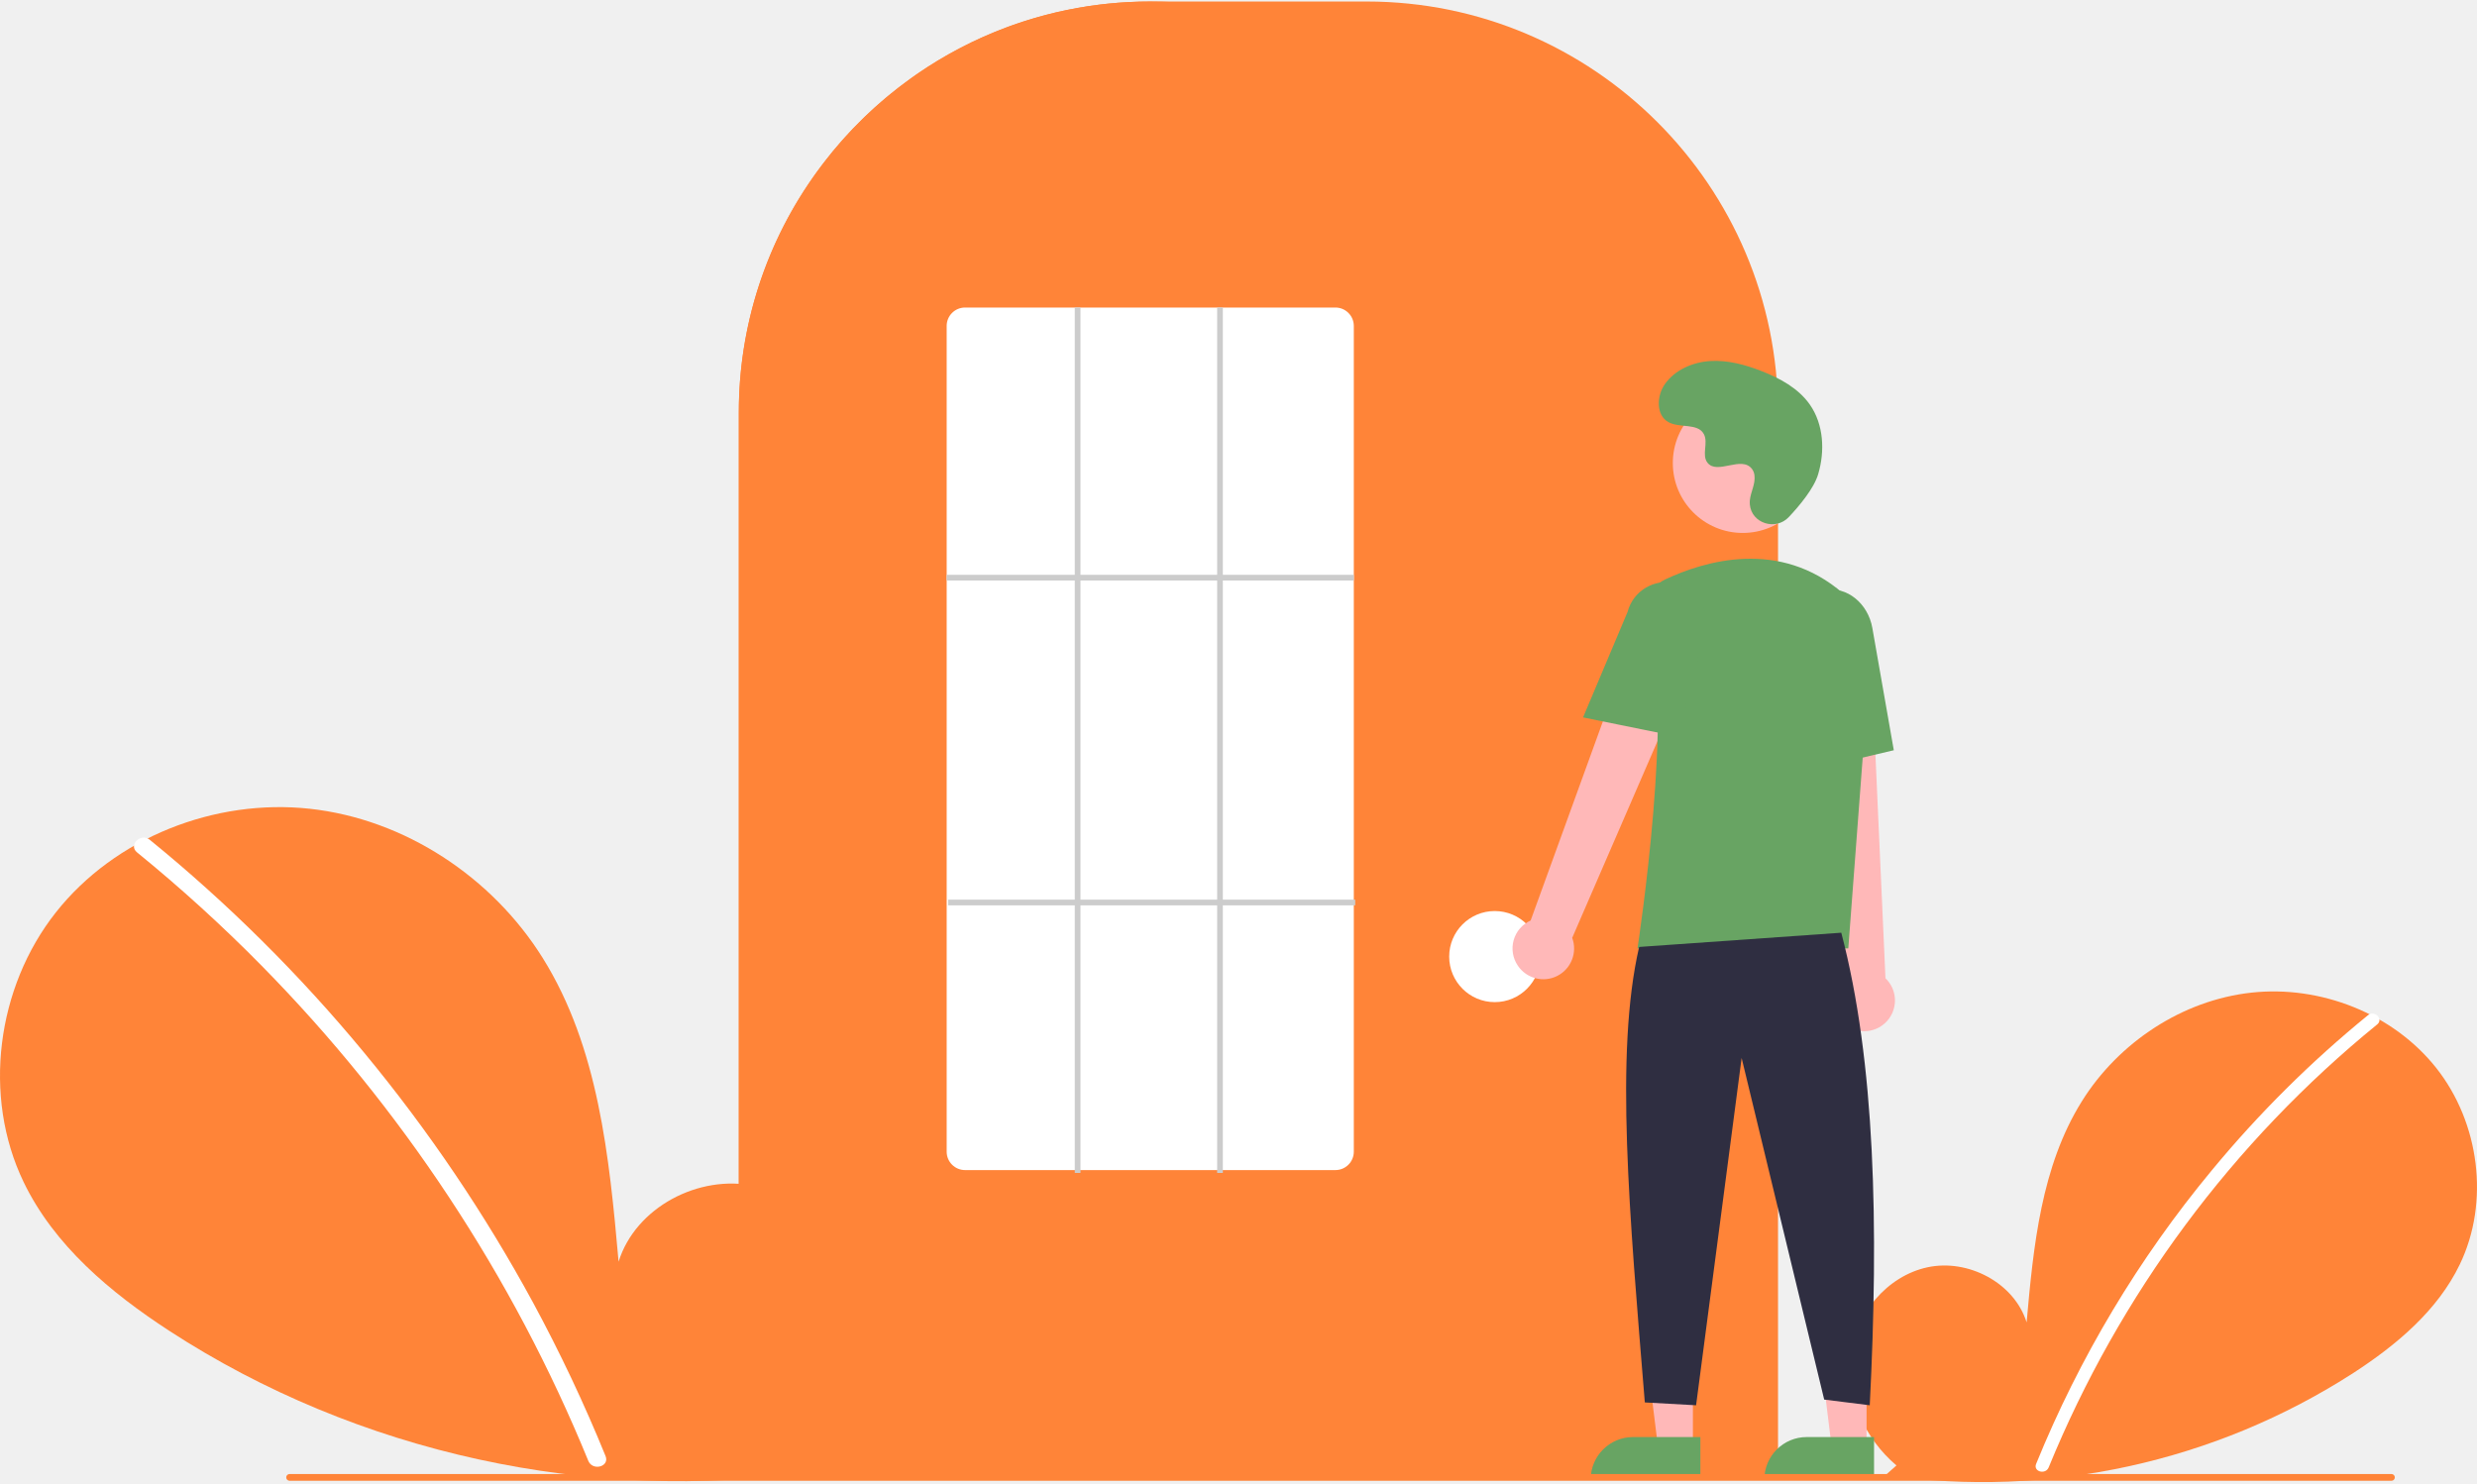
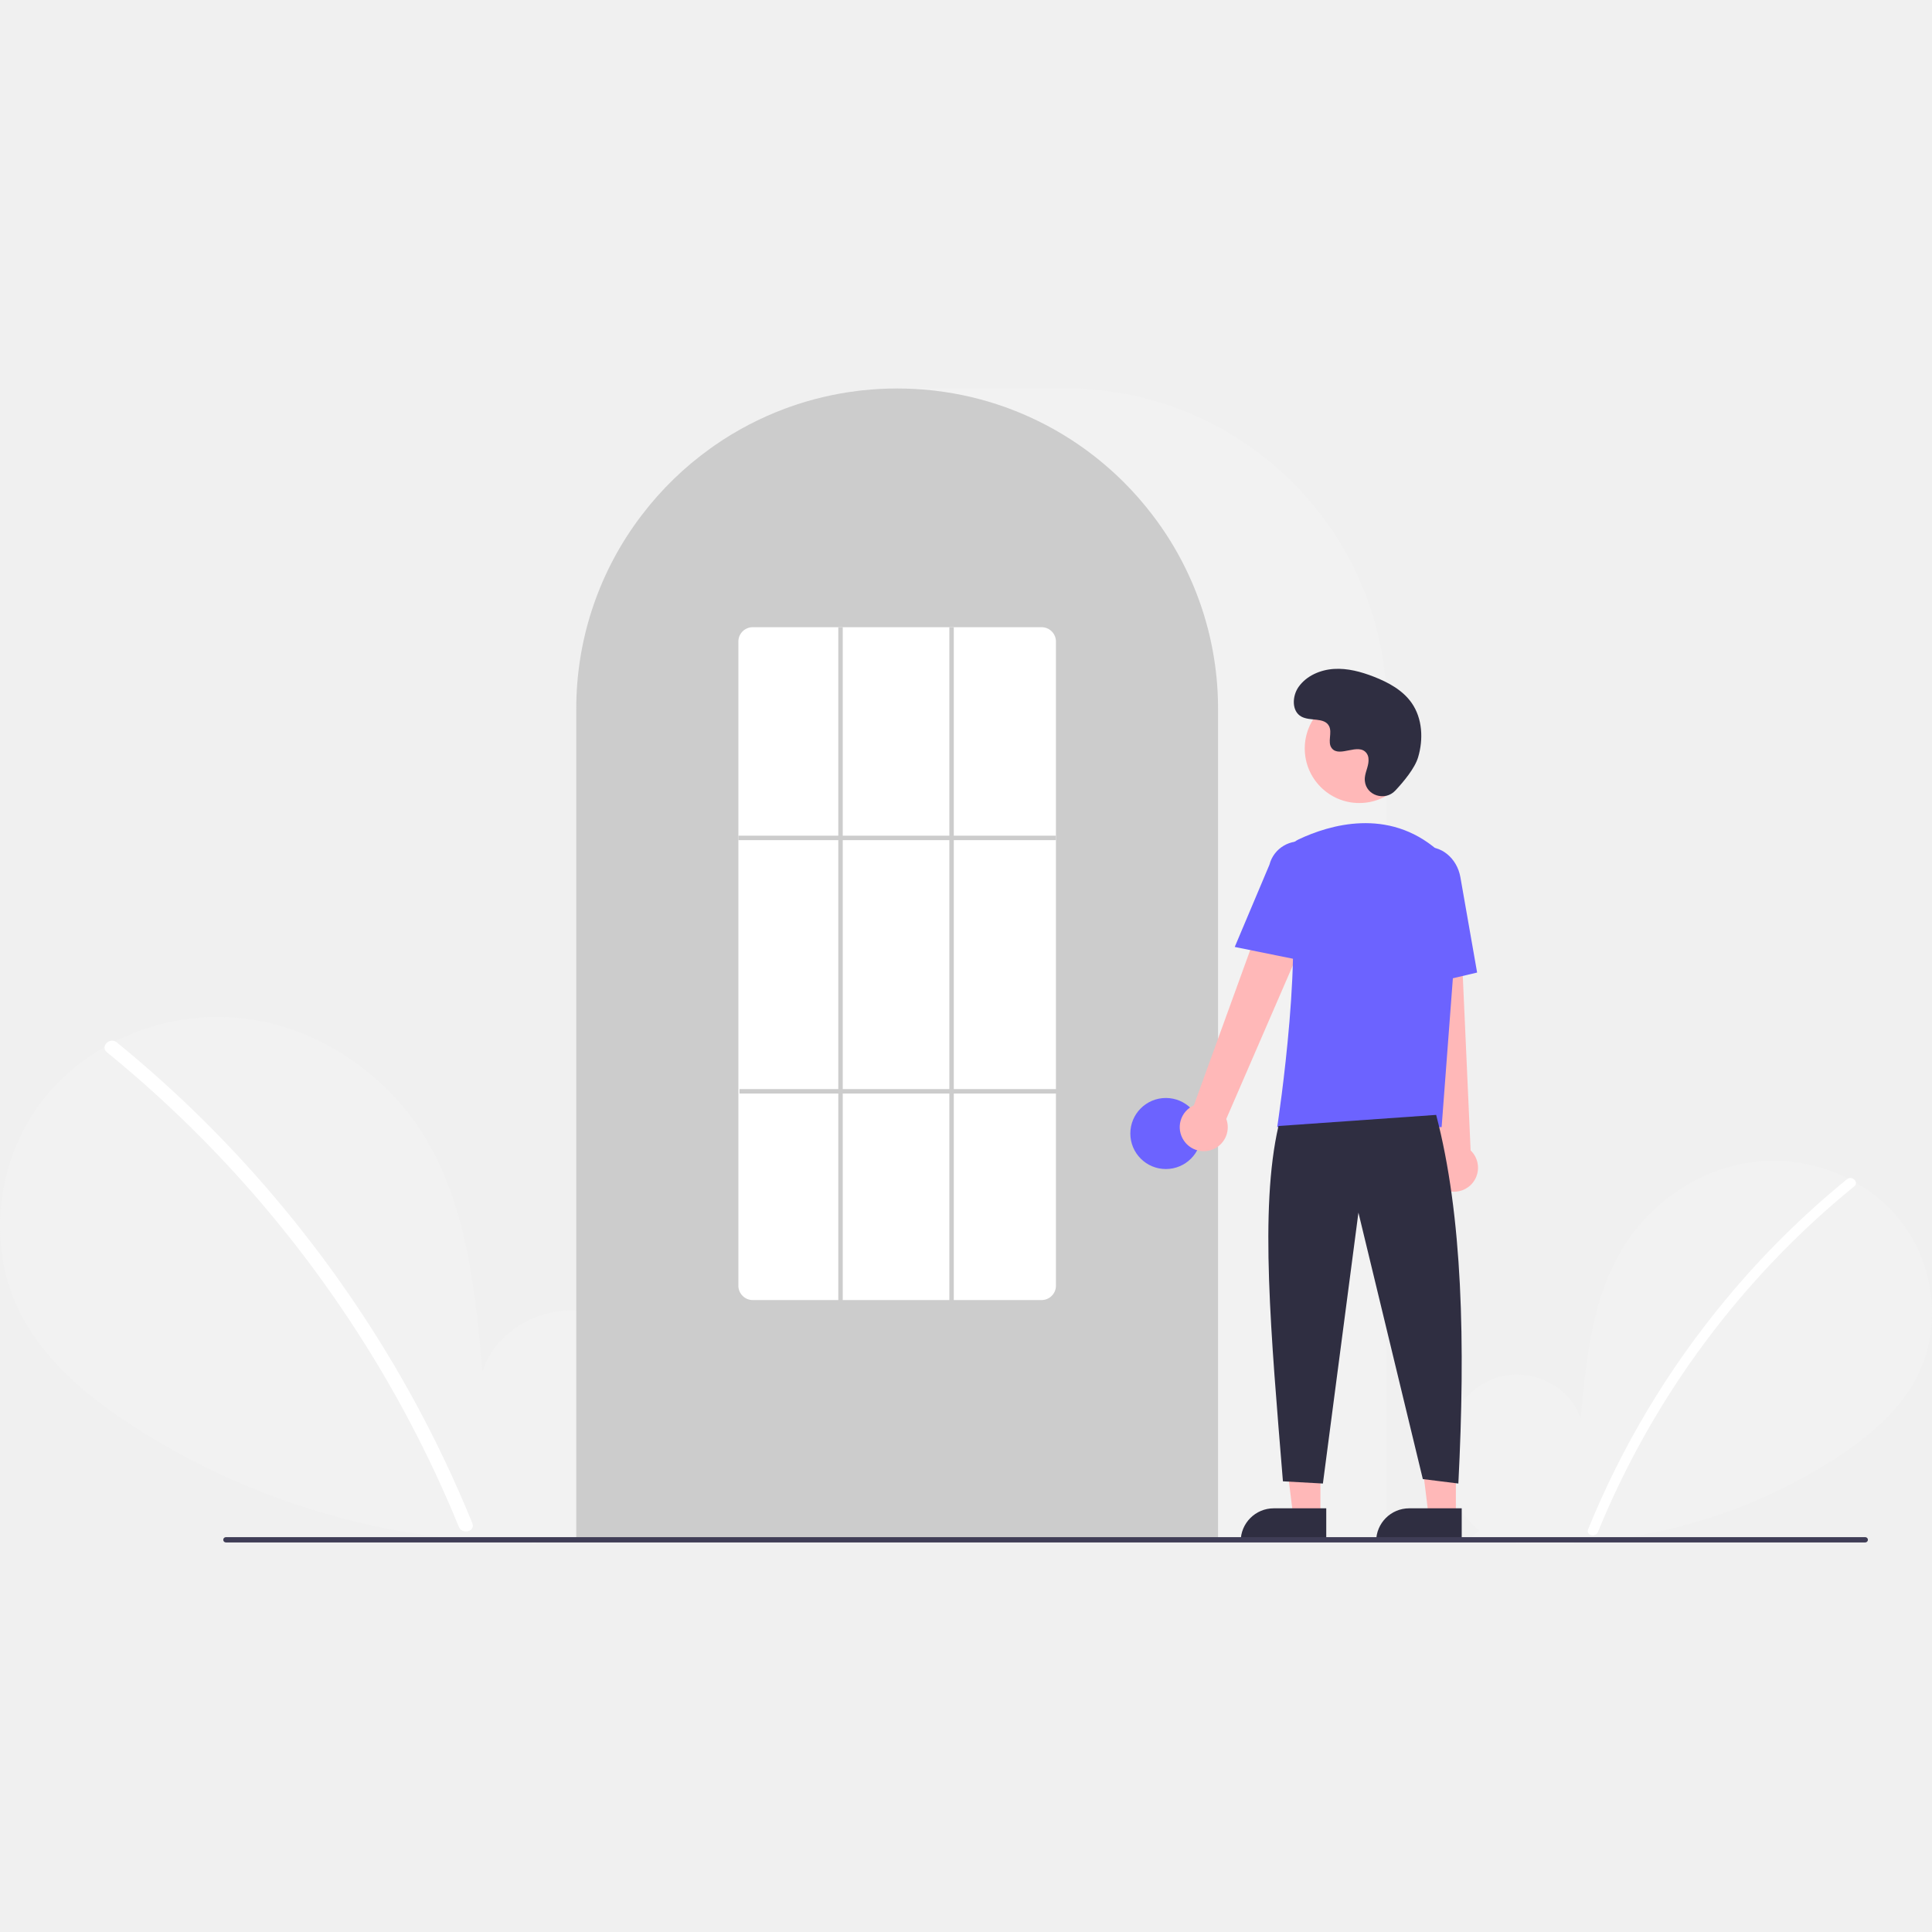
- <svg xmlns="http://www.w3.org/2000/svg" data-name="Layer 1" width="501" height="300.139" viewBox="0 0 870 520.139">
-   <path d="M831.092,704.187c-11.138-9.412-17.904-24.28-16.13-38.754s12.764-27.78,27.018-30.854,30.504,5.435,34.834,19.359c2.383-26.846,5.129-54.818,19.402-77.68,12.924-20.701,35.309-35.514,59.569-38.164s49.803,7.359,64.933,26.507,18.835,46.985,8.238,68.969c-7.806,16.195-22.188,28.247-37.257,38.052a240.452,240.452,0,0,1-164.454,35.977Z" transform="translate(-165 -189.9307)" fill="#ff8438" />
+ <svg xmlns="http://www.w3.org/2000/svg" data-name="Layer 1" width="500" height="500" viewBox="0 0 870 520.139">
+   <path d="M831.092,704.187c-11.138-9.412-17.904-24.28-16.13-38.754s12.764-27.78,27.018-30.854,30.504,5.435,34.834,19.359c2.383-26.846,5.129-54.818,19.402-77.68,12.924-20.701,35.309-35.514,59.569-38.164s49.803,7.359,64.933,26.507,18.835,46.985,8.238,68.969c-7.806,16.195-22.188,28.247-37.257,38.052a240.452,240.452,0,0,1-164.454,35.977Z" transform="translate(-165 -189.9307)" fill="#f2f2f2" />
  <path d="M996.728,546.01a393.414,393.414,0,0,0-54.826,54.442,394.561,394.561,0,0,0-61.752,103.194c-1.112,2.725,3.313,3.911,4.412,1.216A392.342,392.342,0,0,1,999.963,549.245c2.284-1.86-.97-5.08-3.236-3.236Z" transform="translate(-165 -189.9307)" fill="#fff" />
-   <path d="M445.067,701.63c15.299-12.927,24.591-33.348,22.154-53.228s-17.531-38.156-37.11-42.377-41.897,7.464-47.844,26.59c-3.273-36.873-7.044-75.292-26.648-106.693-17.751-28.433-48.497-48.778-81.818-52.418s-68.404,10.107-89.185,36.407-25.869,64.535-11.315,94.729c10.722,22.243,30.475,38.797,51.172,52.264,66.03,42.965,147.939,60.884,225.877,49.415" transform="translate(-165 -189.9307)" fill="#ff8438" />
+   <path d="M445.067,701.63c15.299-12.927,24.591-33.348,22.154-53.228s-17.531-38.156-37.11-42.377-41.897,7.464-47.844,26.59c-3.273-36.873-7.044-75.292-26.648-106.693-17.751-28.433-48.497-48.778-81.818-52.418s-68.404,10.107-89.185,36.407-25.869,64.535-11.315,94.729c10.722,22.243,30.475,38.797,51.172,52.264,66.03,42.965,147.939,60.884,225.877,49.415" transform="translate(-165 -189.9307)" fill="#f2f2f2" />
  <path d="M217.567,484.373a540.355,540.355,0,0,1,75.304,74.777A548.076,548.076,0,0,1,352.257,647.04a545.835,545.835,0,0,1,25.43,53.846c1.527,3.743-4.55,5.372-6.06,1.671a536.36,536.36,0,0,0-49.009-92.727A539.734,539.734,0,0,0,256.889,528.632a538.441,538.441,0,0,0-43.766-39.815c-3.138-2.555,1.332-6.978,4.444-4.444Z" transform="translate(-165 -189.9307)" fill="#fff" />
-   <path d="M789.5,708.931h-365v-374.5c0-79.678,64.822-144.5,144.5-144.5h76c79.677,0,144.5,64.822,144.5,144.5Z" transform="translate(-165 -189.9307)" fill="#ff8438" />
-   <path d="M713.5,708.931h-289v-374.5a143.382,143.382,0,0,1,27.596-84.944c.664-.905,1.326-1.798,2.009-2.681a144.466,144.466,0,0,1,30.754-29.851c.66-.48,1.322-.952,1.994-1.423a144.16,144.16,0,0,1,31.472-16.459c.661-.25,1.334-.501,2.007-.742a144.02,144.02,0,0,1,31.108-7.336c.658-.09,1.333-.16,2.008-.23a146.288,146.288,0,0,1,31.105,0c.673.07,1.349.141,2.014.231a143.995,143.995,0,0,1,31.1,7.335c.673.241,1.346.492,2.009.743a143.799,143.799,0,0,1,31.106,16.216c.672.461,1.344.933,2.006,1.405a145.987,145.987,0,0,1,18.384,15.564,144.305,144.305,0,0,1,12.724,14.551c.681.88,1.343,1.773,2.005,2.677A143.382,143.382,0,0,1,713.5,334.431Z" transform="translate(-165 -189.9307)" fill="#ff8438" />
-   <circle cx="525" cy="335.5" r="16" fill="#fff" />
+   <path d="M789.5,708.931h-365v-374.5c0-79.678,64.822-144.5,144.5-144.5h76c79.677,0,144.5,64.822,144.5,144.5Z" transform="translate(-165 -189.9307)" fill="#f2f2f2" />
+   <path d="M713.5,708.931h-289v-374.5a143.382,143.382,0,0,1,27.596-84.944c.664-.905,1.326-1.798,2.009-2.681a144.466,144.466,0,0,1,30.754-29.851c.66-.48,1.322-.952,1.994-1.423a144.16,144.16,0,0,1,31.472-16.459c.661-.25,1.334-.501,2.007-.742a144.02,144.02,0,0,1,31.108-7.336c.658-.09,1.333-.16,2.008-.23a146.288,146.288,0,0,1,31.105,0c.673.07,1.349.141,2.014.231a143.995,143.995,0,0,1,31.1,7.335c.673.241,1.346.492,2.009.743a143.799,143.799,0,0,1,31.106,16.216c.672.461,1.344.933,2.006,1.405a145.987,145.987,0,0,1,18.384,15.564,144.305,144.305,0,0,1,12.724,14.551c.681.88,1.343,1.773,2.005,2.677A143.382,143.382,0,0,1,713.5,334.431Z" transform="translate(-165 -189.9307)" fill="#ccc" />
+   <circle cx="525" cy="335.5" r="16" fill="#6c63ff" />
  <polygon points="594.599 507.783 582.339 507.783 576.506 460.495 594.601 460.496 594.599 507.783" fill="#ffb8b8" />
-   <path d="M573.582,504.28h23.644a0,0,0,0,1,0,0v14.887a0,0,0,0,1,0,0H558.695a0,0,0,0,1,0,0v0a14.887,14.887,0,0,1,14.887-14.887Z" fill="#68a463" />
+   <path d="M573.582,504.28h23.644a0,0,0,0,1,0,0v14.887a0,0,0,0,1,0,0H558.695a0,0,0,0,1,0,0v0a14.887,14.887,0,0,1,14.887-14.887Z" fill="#2f2e41" />
  <polygon points="655.599 507.783 643.339 507.783 637.506 460.495 655.601 460.496 655.599 507.783" fill="#ffb8b8" />
-   <path d="M634.582,504.28h23.644a0,0,0,0,1,0,0v14.887a0,0,0,0,1,0,0H619.695a0,0,0,0,1,0,0v0a14.887,14.887,0,0,1,14.887-14.887Z" fill="#68a463" />
+   <path d="M634.582,504.28h23.644a0,0,0,0,1,0,0v14.887a0,0,0,0,1,0,0H619.695a0,0,0,0,1,0,0v0a14.887,14.887,0,0,1,14.887-14.887Z" fill="#2f2e41" />
  <path d="M698.098,528.6a10.743,10.743,0,0,1,4.511-15.843l41.676-114.867L764.791,409.082,717.206,518.853a10.801,10.801,0,0,1-19.109,9.748Z" transform="translate(-165 -189.9307)" fill="#ffb8b8" />
  <path d="M814.336,550.184a10.743,10.743,0,0,1-2.893-16.217L798.533,412.458l23.338,1.066L827.236,533.045a10.801,10.801,0,0,1-12.9,17.139Z" transform="translate(-165 -189.9307)" fill="#ffb8b8" />
  <circle cx="612.106" cy="162.123" r="24.561" fill="#ffb8b8" />
-   <path d="M814.18,522.549H740.133l.089-.576c.133-.861,13.197-86.439,3.562-114.436a11.813,11.813,0,0,1,6.069-14.584h0c13.772-6.485,40.208-14.471,62.52,4.909a28.234,28.234,0,0,1,9.459,23.396Z" transform="translate(-165 -189.9307)" fill="#68a463" />
-   <path d="M754.354,448.181,721.018,441.418l15.626-37.03a13.997,13.997,0,0,1,27.106,6.998Z" transform="translate(-165 -189.9307)" fill="#68a463" />
-   <path d="M797.05,460.739l-2.004-45.941c-1.52-8.636,3.424-16.8,11.027-18.135,7.605-1.33,15.032,4.66,16.558,13.36l7.533,42.928Z" transform="translate(-165 -189.9307)" fill="#68a463" />
+   <path d="M814.18,522.549H740.133l.089-.576c.133-.861,13.197-86.439,3.562-114.436a11.813,11.813,0,0,1,6.069-14.584h0c13.772-6.485,40.208-14.471,62.52,4.909a28.234,28.234,0,0,1,9.459,23.396Z" transform="translate(-165 -189.9307)" fill="#6c63ff" />
+   <path d="M754.354,448.181,721.018,441.418l15.626-37.03a13.997,13.997,0,0,1,27.106,6.998Z" transform="translate(-165 -189.9307)" fill="#6c63ff" />
+   <path d="M797.05,460.739l-2.004-45.941c-1.52-8.636,3.424-16.8,11.027-18.135,7.605-1.33,15.032,4.66,16.558,13.36l7.533,42.928Z" transform="translate(-165 -189.9307)" fill="#6c63ff" />
  <path d="M811.716,517.049c11.915,45.377,13.214,103.069,10,166l-16-2-29-120-16,122-18-1c-5.377-66.03-10.613-122.715-2-160Z" transform="translate(-165 -189.9307)" fill="#2f2e41" />
-   <path d="M793.289,371.035c-4.582,4.881-13.091,2.261-13.688-4.407a8.055,8.055,0,0,1,.01-1.556c.308-2.954,2.015-5.635,1.606-8.754a4.59,4.59,0,0,0-.84-2.149c-3.651-4.889-12.222,2.187-15.668-2.239-2.113-2.714.371-6.987-1.251-10.021-2.14-4.004-8.479-2.029-12.454-4.221-4.423-2.439-4.158-9.225-1.247-13.353,3.551-5.034,9.776-7.72,15.923-8.107s12.253,1.275,17.992,3.511c6.521,2.541,12.988,6.054,17.001,11.788,4.88,6.973,5.35,16.348,2.909,24.502C802.098,360.99,797.031,367.049,793.289,371.035Z" transform="translate(-165 -189.9307)" fill="#68a463" />
-   <path d="M1004.982,709.574h-738.294a1.191,1.191,0,0,1,0-2.381h738.294a1.191,1.191,0,0,1,0,2.381Z" transform="translate(-165 -189.9307)" fill="#ff8438" />
+   <path d="M793.289,371.035c-4.582,4.881-13.091,2.261-13.688-4.407a8.055,8.055,0,0,1,.01-1.556c.308-2.954,2.015-5.635,1.606-8.754a4.59,4.59,0,0,0-.84-2.149c-3.651-4.889-12.222,2.187-15.668-2.239-2.113-2.714.371-6.987-1.251-10.021-2.14-4.004-8.479-2.029-12.454-4.221-4.423-2.439-4.158-9.225-1.247-13.353,3.551-5.034,9.776-7.72,15.923-8.107s12.253,1.275,17.992,3.511c6.521,2.541,12.988,6.054,17.001,11.788,4.88,6.973,5.35,16.348,2.909,24.502C802.098,360.99,797.031,367.049,793.289,371.035Z" transform="translate(-165 -189.9307)" fill="#2f2e41" />
+   <path d="M1004.982,709.574h-738.294a1.191,1.191,0,0,1,0-2.381h738.294a1.191,1.191,0,0,1,0,2.381Z" transform="translate(-165 -189.9307)" fill="#3f3d56" />
  <path d="M634,600.431H504a6.465,6.465,0,0,1-6.5-6.415V303.846a6.465,6.465,0,0,1,6.5-6.415H634a6.465,6.465,0,0,1,6.5,6.415V594.015A6.465,6.465,0,0,1,634,600.431Z" transform="translate(-165 -189.9307)" fill="#fff" />
  <rect x="332.5" y="201.39" width="143" height="2" fill="#ccc" />
  <rect x="333" y="315.5" width="143" height="2" fill="#ccc" />
  <rect x="377.5" y="107.5" width="2" height="304" fill="#ccc" />
  <rect x="427.5" y="107.5" width="2" height="304" fill="#ccc" />
</svg>
